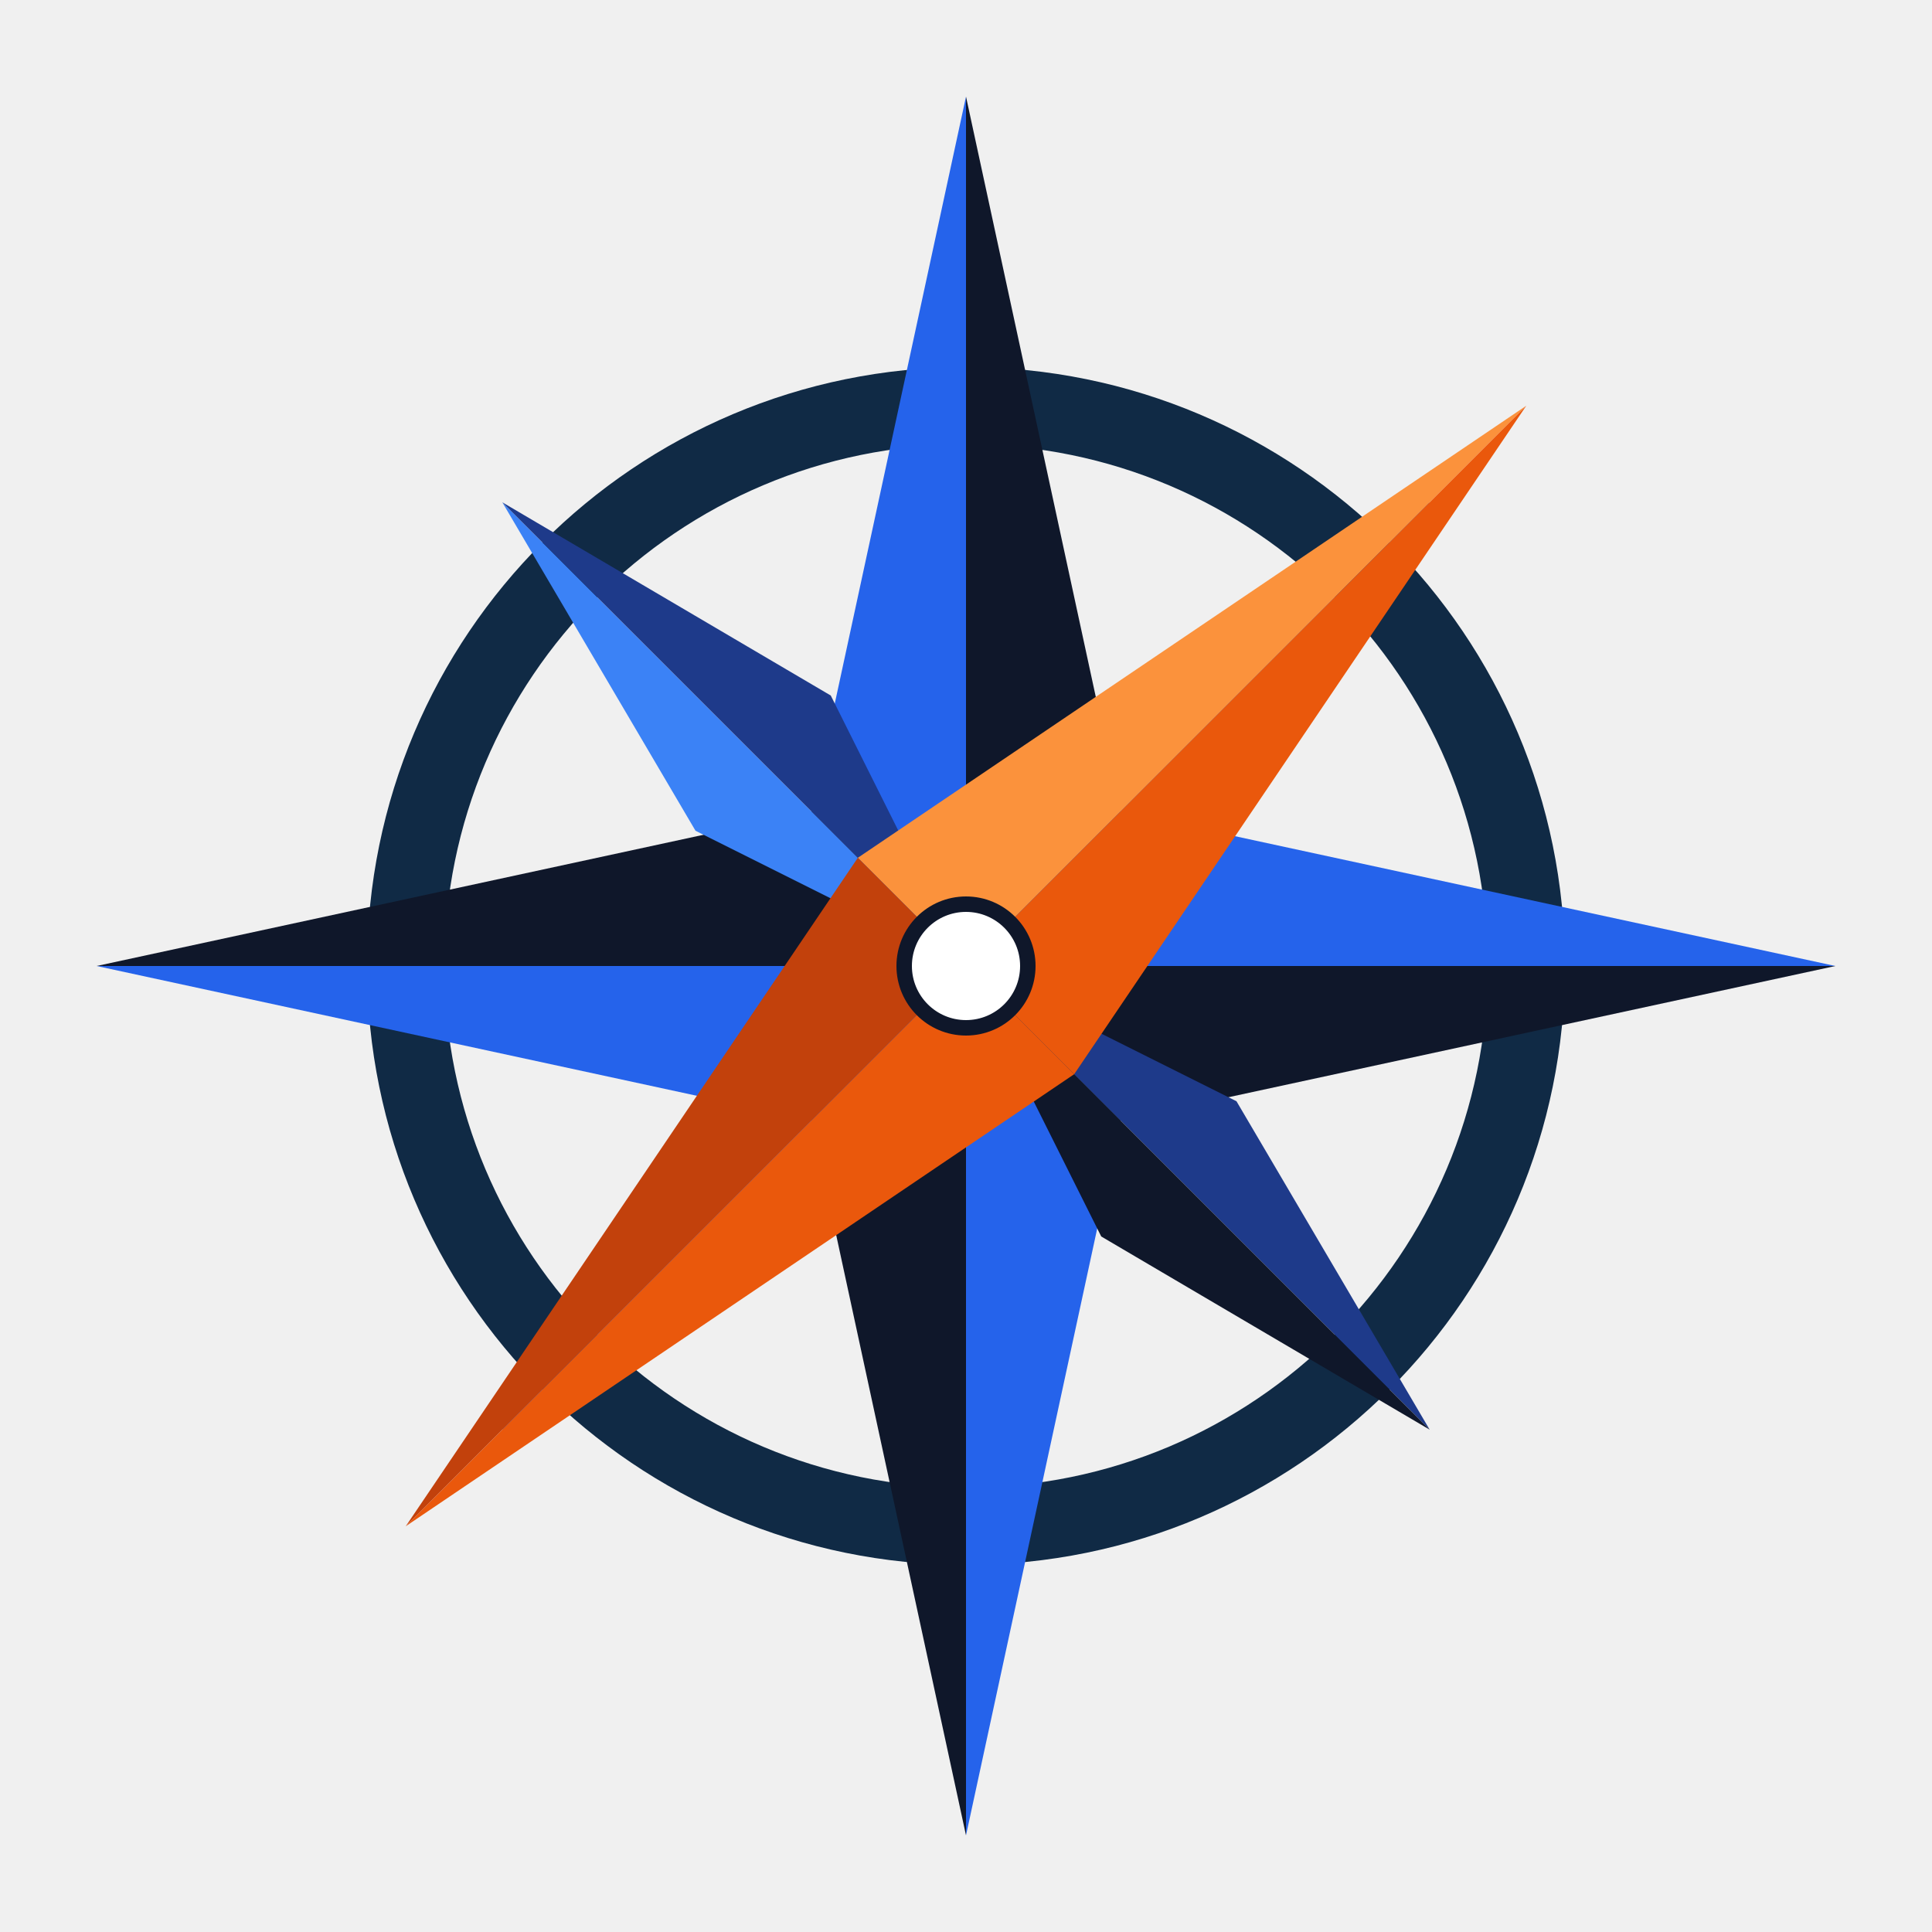
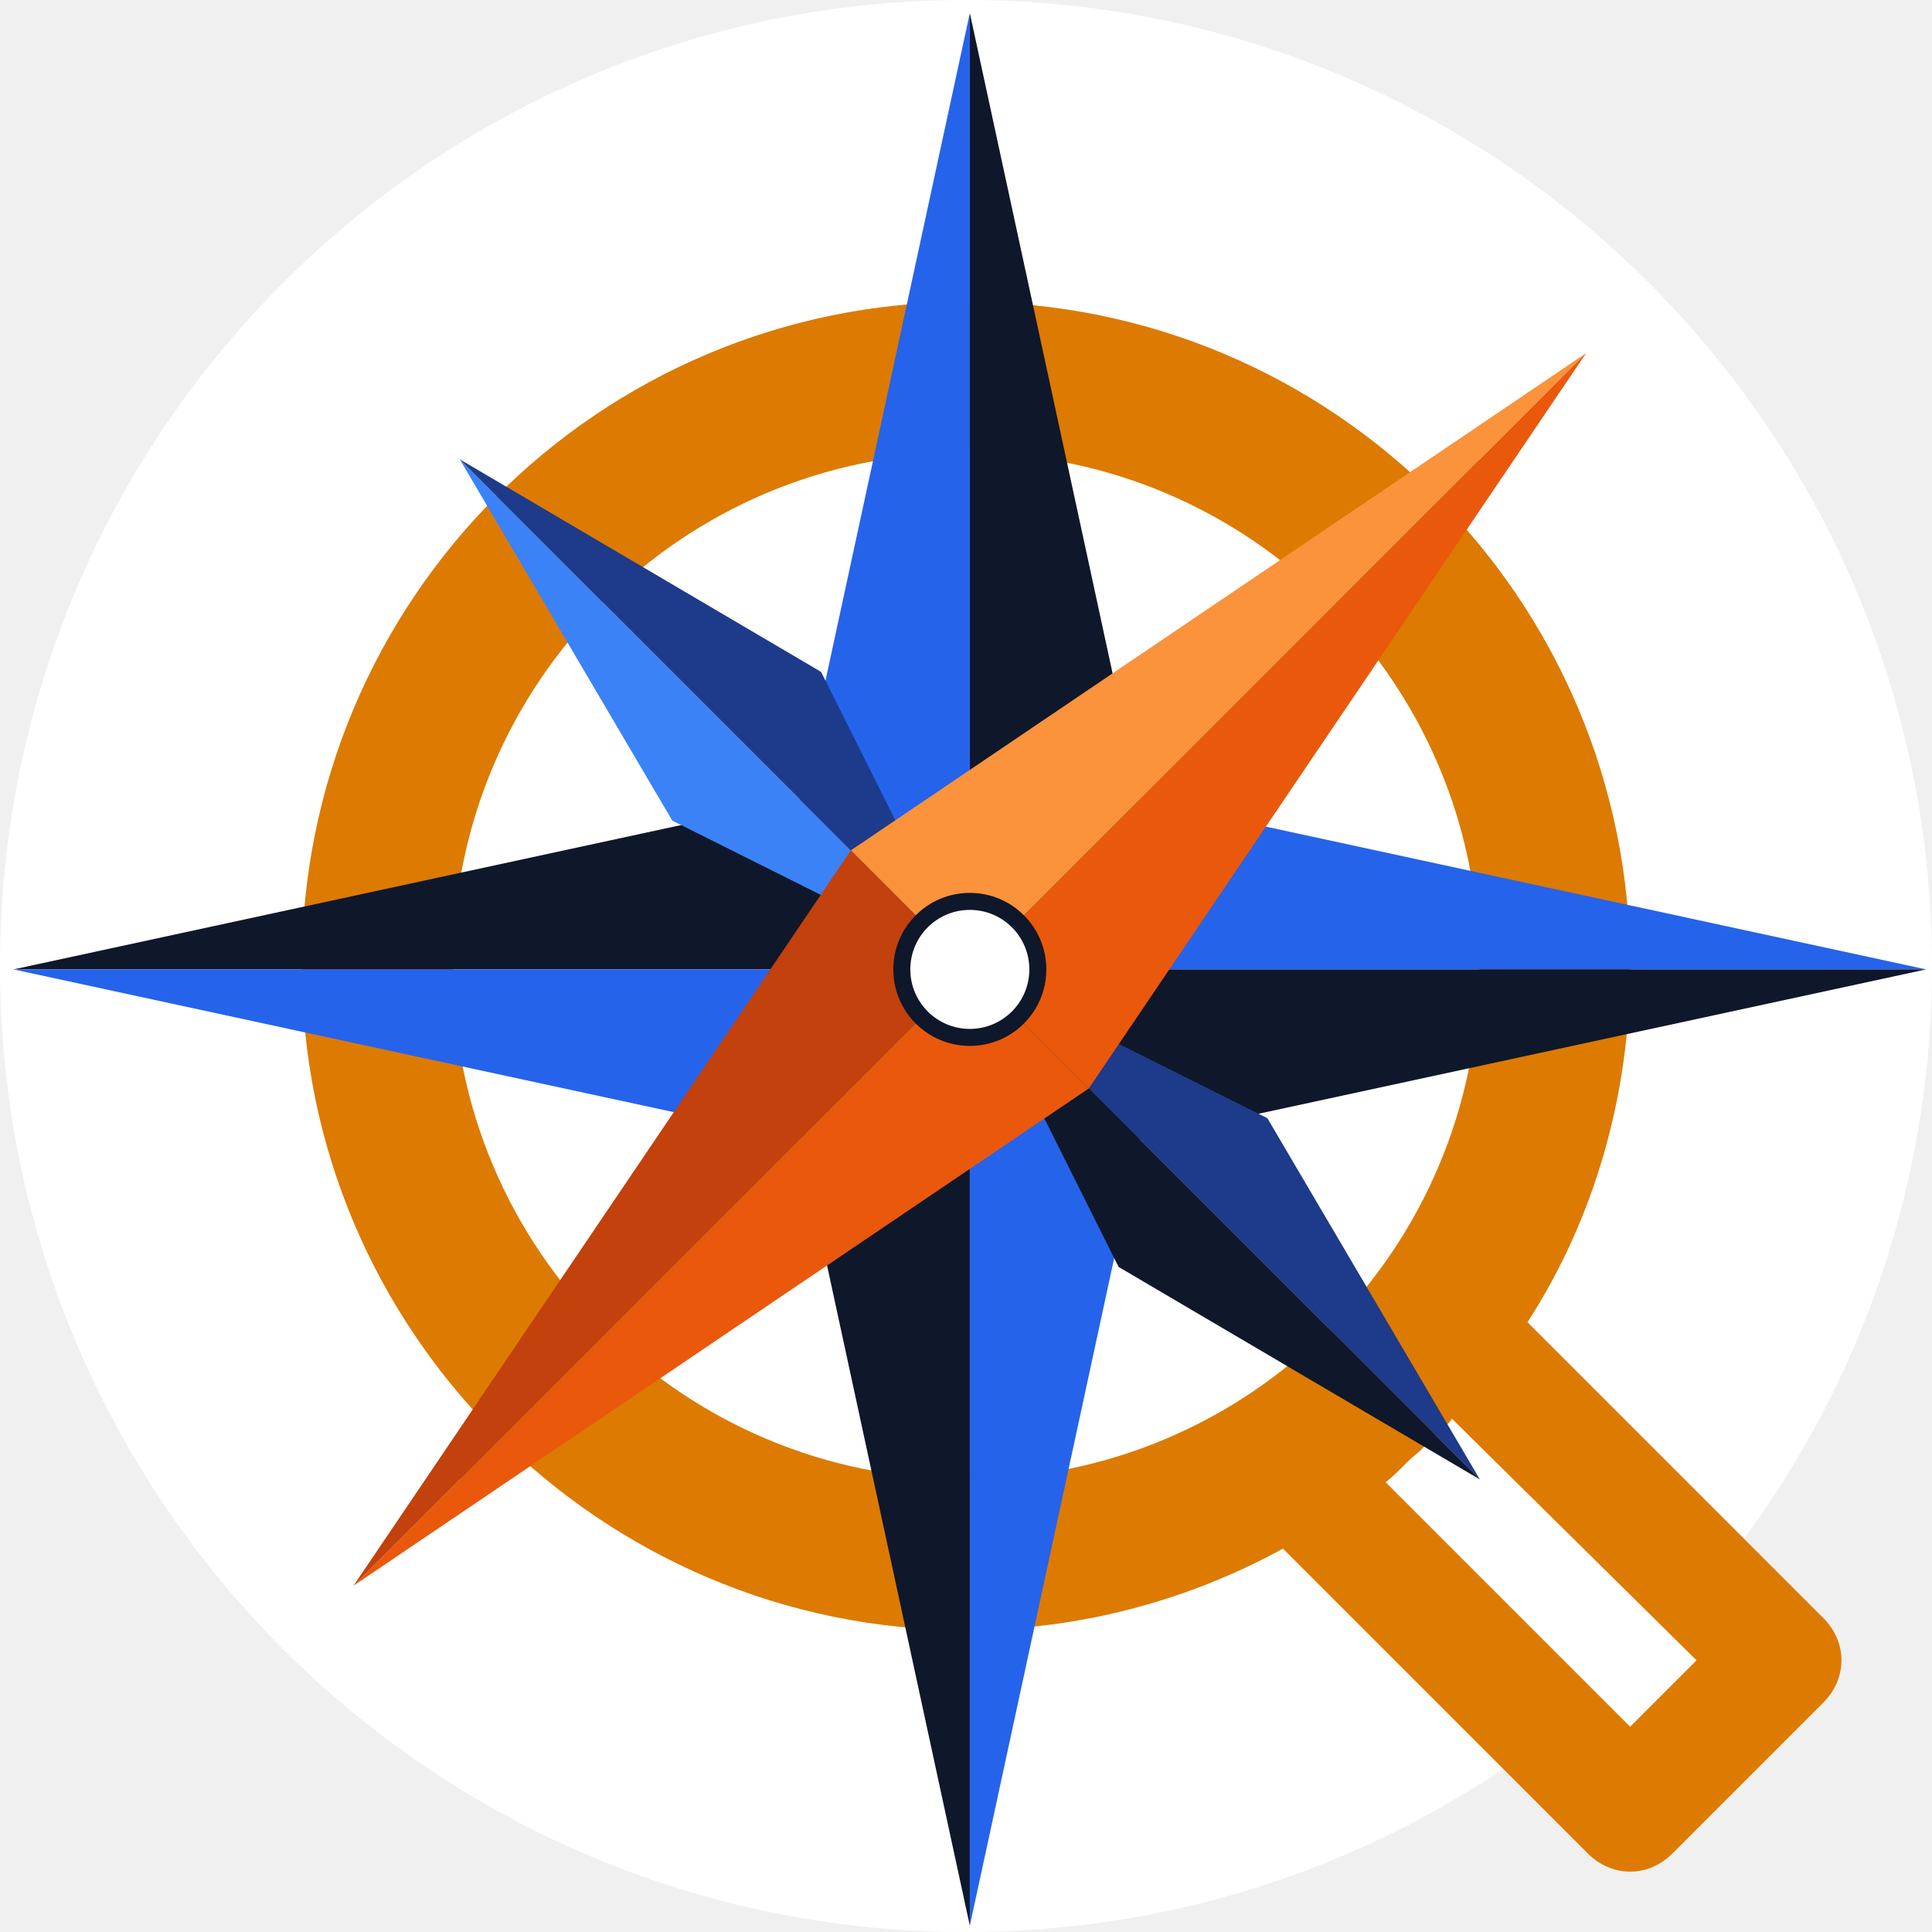
<svg xmlns="http://www.w3.org/2000/svg" viewBox="0 0 500 500" role="img" aria-label="sfmc.guide">
-   <circle cx="250" cy="250" r="145" fill="none" stroke="#102A45" stroke-width="20" />
-   <polygon points="250,25 250,250 210,210" fill="#2563EB" />
-   <polygon points="250,25 290,210 250,250" fill="#0F172A" />
-   <polygon points="250,475 210,290 250,250" fill="#0F172A" />
-   <polygon points="250,475 250,250 290,290" fill="#2563EB" />
-   <polygon points="475,250 290,210 250,250" fill="#2563EB" />
-   <polygon points="475,250 250,250 290,290" fill="#0F172A" />
-   <polygon points="25,250 210,210 250,250" fill="#0F172A" />
-   <polygon points="25,250 250,250 210,290" fill="#2563EB" />
-   <polygon points="370,130 250,250 285,180" fill="#3B82F6" />
-   <polygon points="370,130 320,215 250,250" fill="#1E3A8A" />
-   <polygon points="370,370 250,250 320,285" fill="#1E3A8A" />
-   <polygon points="370,370 285,320 250,250" fill="#0F172A" />
-   <polygon points="130,370 250,250 215,320" fill="#1E3A8A" />
-   <polygon points="130,370 180,285 250,250" fill="#3B82F6" />
-   <polygon points="130,130 250,250 180,215" fill="#3B82F6" />
-   <polygon points="130,130 215,180 250,250" fill="#1E3A8A" />
-   <polygon points="395,105 250,250 222,222" fill="#FB923C" />
-   <polygon points="395,105 278,278 250,250" fill="#EA580C" />
-   <polygon points="105,395 250,250 278,278" fill="#EA580C" />
-   <polygon points="105,395 222,222 250,250" fill="#C2410C" />
-   <circle cx="250" cy="250" r="16" fill="#FFFFFF" stroke="#0F172A" stroke-width="4" />
+   <g transform="scale(7.8125) translate(1 2)">
+     <circle fill="#FFFFFF" cx="31" cy="30" r="32" />
+     <path fill="#DD7A01" d="M59.4,51.6l-9.8-9.8C51.8,38.4,53,34.3,53,30c0-12.1-9.8-22-22-22S9,17.9,9,30s9.9,22,22,22 c3.8,0,7.4-1,10.5-2.7l10.1,10.1C52,59.8,52.5,60,53,60s1-0.2,1.4-0.6l5-5l0,0C60.2,53.6,60.2,52.4,59.4,51.6z" />
+     <circle fill="#FFFFFF" cx="31" cy="30" r="17" />
+     <path fill="#FFFFFF" d="M47.1,45c-0.3,0.4-0.7,0.7-1,1c0,0-0.1,0.1-0.1,0.1c-0.4,0.3-0.7,0.7-1.1,1l0,0l8.1,8.1l2.2-2.2L47.1,45 C47.1,45,47.1,45,47.1,45z" />
+   </g>
+   <g transform="translate(242.19 234.38) scale(1.1) translate(-242 -235)">
+     <polygon points="250,25 250,250 210,210" fill="#2563EB" />
+     <polygon points="250,25 290,210 250,250" fill="#0F172A" />
+     <polygon points="250,475 210,290 250,250" fill="#0F172A" />
+     <polygon points="250,475 250,250 290,290" fill="#2563EB" />
+     <polygon points="475,250 290,210 250,250" fill="#2563EB" />
+     <polygon points="475,250 250,250 290,290" fill="#0F172A" />
+     <polygon points="25,250 210,210 250,250" fill="#0F172A" />
+     <polygon points="25,250 250,250 210,290" fill="#2563EB" />
+     <polygon points="370,130 250,250 285,180" fill="#3B82F6" />
+     <polygon points="370,130 320,215 250,250" fill="#1E3A8A" />
+     <polygon points="370,370 250,250 320,285" fill="#1E3A8A" />
+     <polygon points="370,370 285,320 250,250" fill="#0F172A" />
+     <polygon points="130,370 250,250 215,320" fill="#1E3A8A" />
+     <polygon points="130,370 180,285 250,250" fill="#3B82F6" />
+     <polygon points="130,130 250,250 180,215" fill="#3B82F6" />
+     <polygon points="130,130 215,180 250,250" fill="#1E3A8A" />
+     <polygon points="395,105 250,250 222,222" fill="#FB923C" />
+     <polygon points="395,105 278,278 250,250" fill="#EA580C" />
+     <polygon points="105,395 250,250 278,278" fill="#EA580C" />
+     <polygon points="105,395 222,222 250,250" fill="#C2410C" />
+     <circle cx="250" cy="250" r="16" fill="#FFFFFF" stroke="#0F172A" stroke-width="4" />
+   </g>
</svg>
